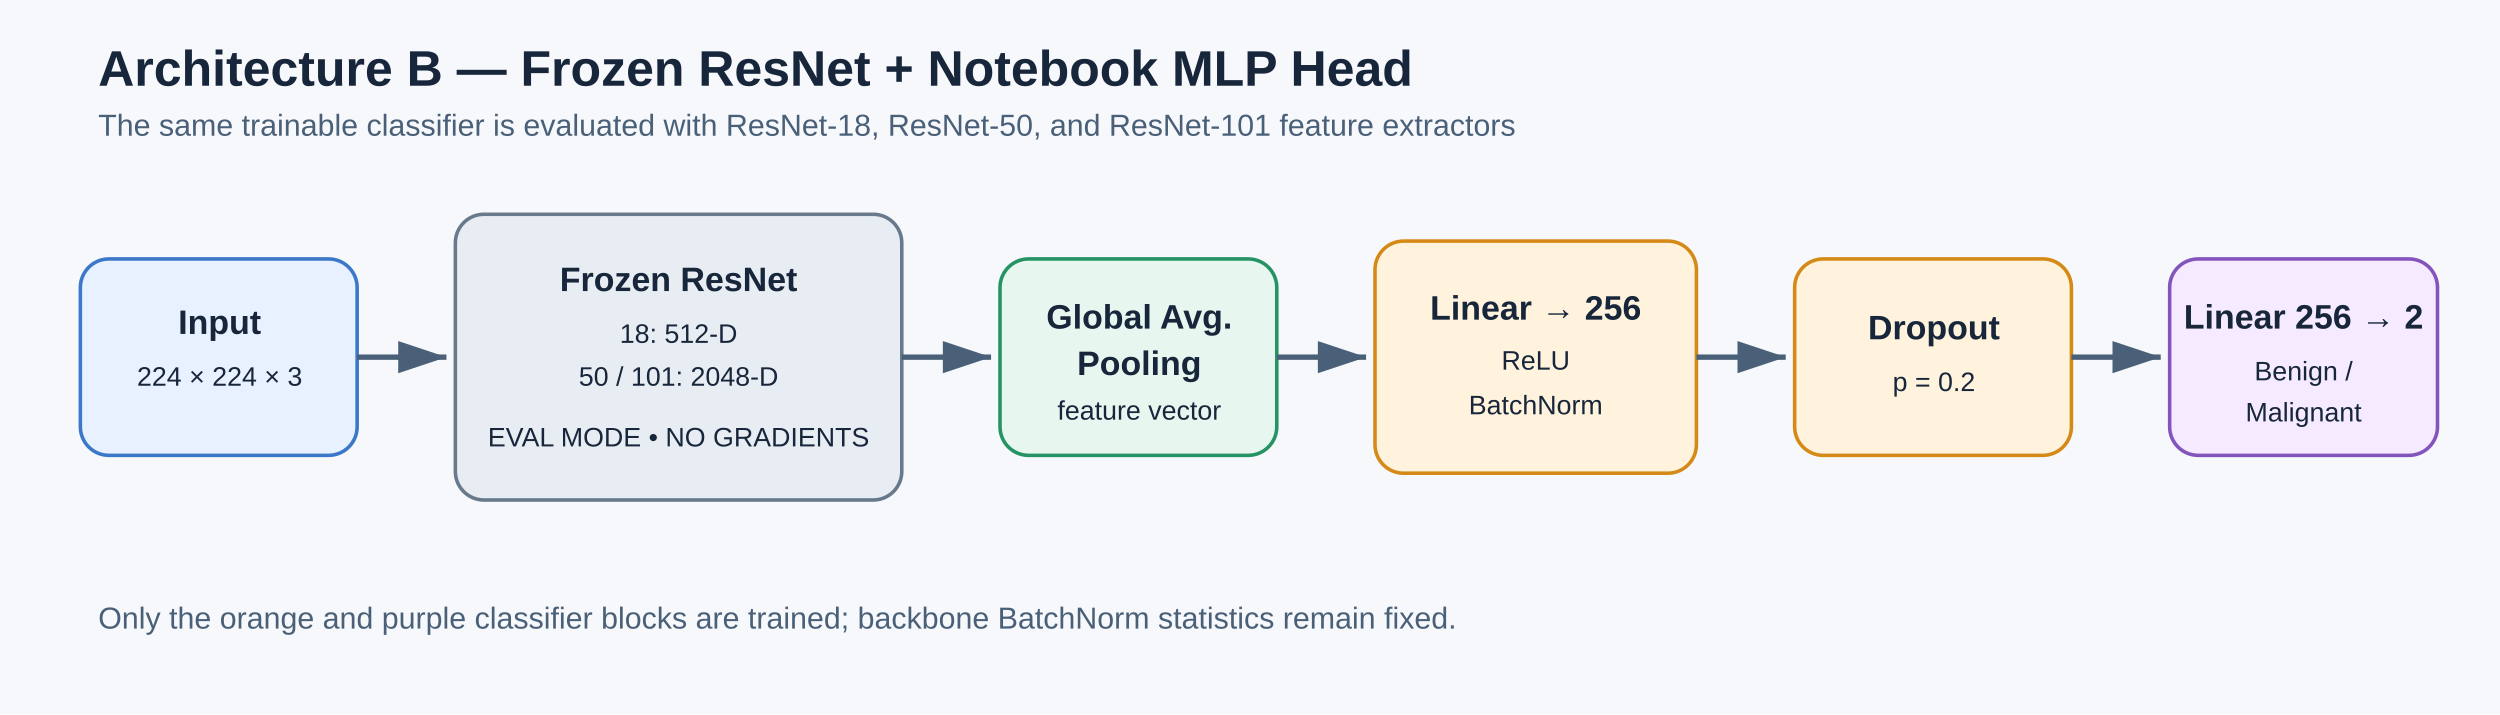
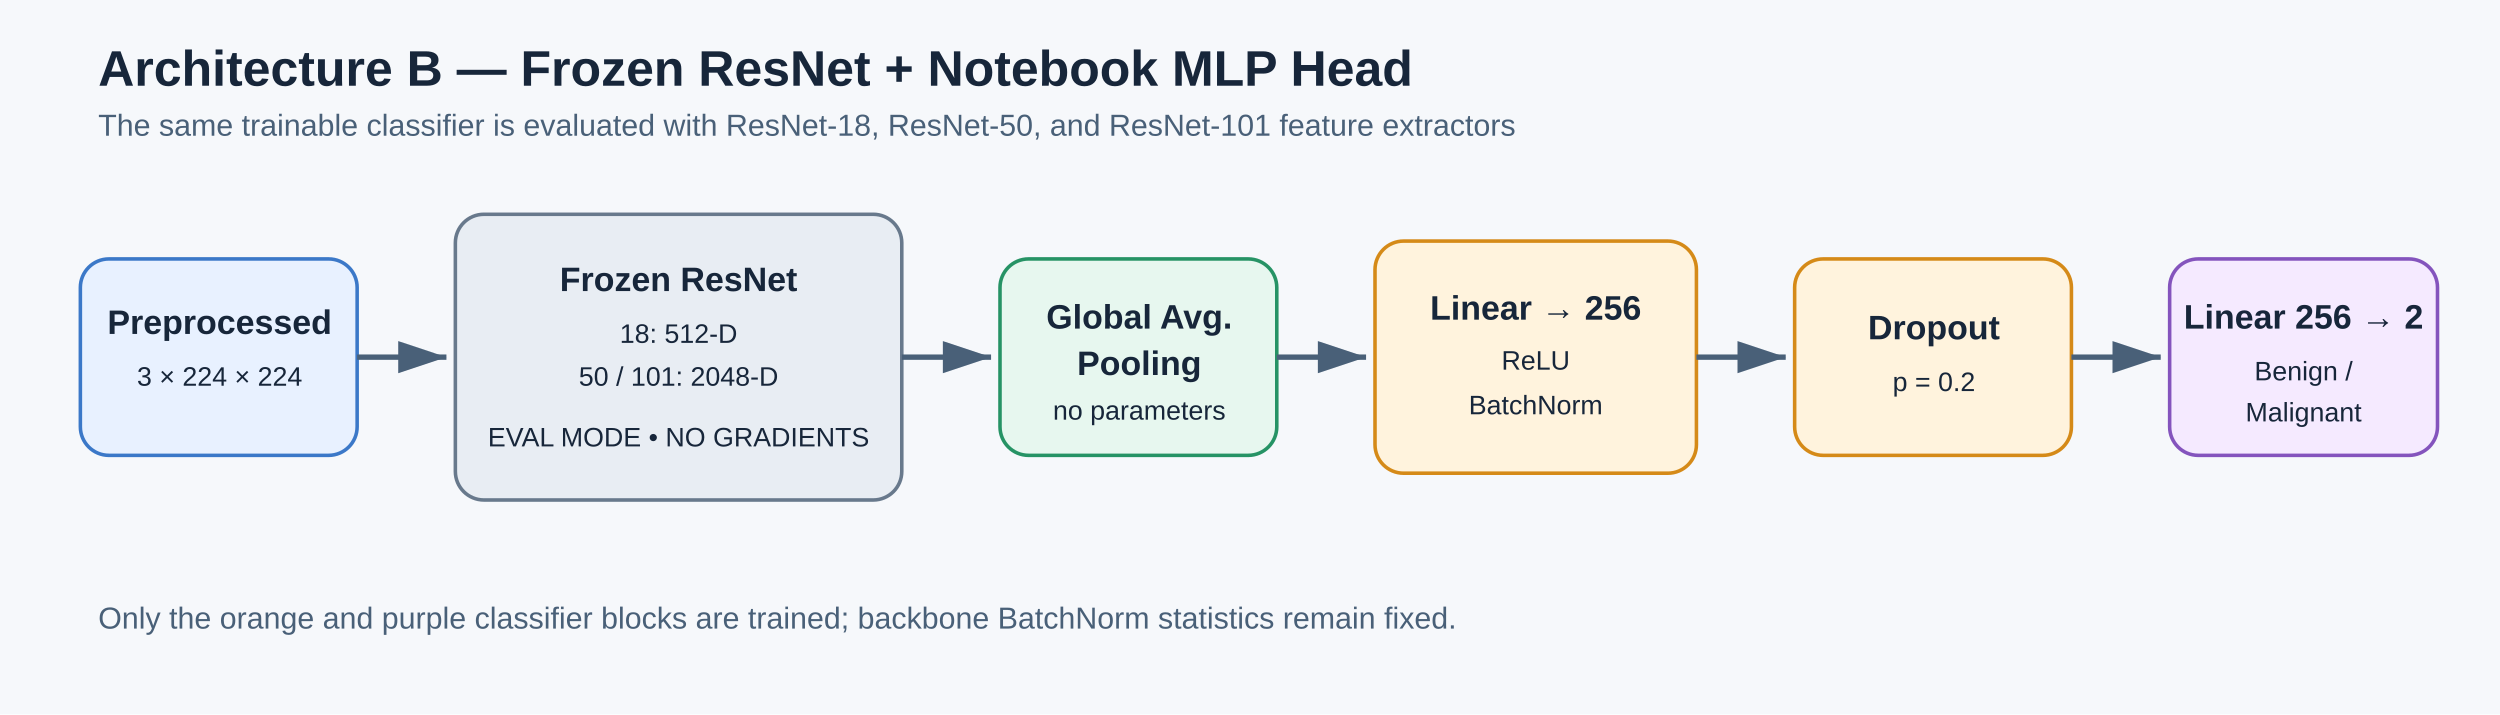
<svg xmlns="http://www.w3.org/2000/svg" width="1400" height="400" viewBox="0 0 1400 400">
  <defs>
    <marker id="a" markerWidth="10" markerHeight="10" refX="9" refY="3" orient="auto">
      <path d="M0,0 L0,6 L9,3 z" fill="#496078" />
    </marker>
    <style>text{font-family:Arial,sans-serif;fill:#17263a}.title{font-size:28px;font-weight:700}.sub{font-size:17px;fill:#496078}.h{font-size:19px;font-weight:700}.b{font-size:15px}.box{stroke-width:2;rx:16}.arrow{stroke:#496078;stroke-width:3;marker-end:url(#a)}</style>
  </defs>
  <rect width="1400" height="400" fill="#f6f8fb" />
  <text x="55" y="48" class="title">Architecture B — Frozen ResNet + Notebook MLP Head</text>
  <text x="55" y="76" class="sub">The same trainable classifier is evaluated with ResNet-18, ResNet-50, and ResNet-101 feature extractors</text>
  <rect x="45" y="145" width="155" height="110" class="box" fill="#e8f1ff" stroke="#3b78c8" />
-   <text x="123" y="187" class="h" text-anchor="middle">Input</text>
-   <text x="123" y="216" class="b" text-anchor="middle">224 × 224 × 3</text>
+   <text x="123" y="187" class="h" text-anchor="middle">Preprocessed</text>
+   <text x="123" y="216" class="b" text-anchor="middle">3 × 224 × 224</text>
  <line x1="200" y1="200" x2="250" y2="200" class="arrow" />
  <rect x="255" y="120" width="250" height="160" class="box" fill="#e8edf3" stroke="#68798c" />
  <text x="380" y="163" class="h" text-anchor="middle">Frozen ResNet</text>
  <text x="380" y="192" class="b" text-anchor="middle">18: 512-D</text>
  <text x="380" y="216" class="b" text-anchor="middle">50 / 101: 2048-D</text>
  <text x="380" y="250" class="b" text-anchor="middle">EVAL MODE • NO GRADIENTS</text>
  <line x1="505" y1="200" x2="555" y2="200" class="arrow" />
  <rect x="560" y="145" width="155" height="110" class="box" fill="#e7f7ef" stroke="#269365" />
  <text x="638" y="184" class="h" text-anchor="middle">Global Avg.</text>
  <text x="638" y="210" class="h" text-anchor="middle">Pooling</text>
-   <text x="638" y="235" class="b" text-anchor="middle">feature vector</text>
+   <text x="638" y="235" class="b" text-anchor="middle">no parameters</text>
  <line x1="715" y1="200" x2="765" y2="200" class="arrow" />
  <rect x="770" y="135" width="180" height="130" class="box" fill="#fff3dd" stroke="#d58a18" />
  <text x="860" y="179" class="h" text-anchor="middle">Linear → 256</text>
  <text x="860" y="207" class="b" text-anchor="middle">ReLU</text>
  <text x="860" y="232" class="b" text-anchor="middle">BatchNorm</text>
  <line x1="950" y1="200" x2="1000" y2="200" class="arrow" />
  <rect x="1005" y="145" width="155" height="110" class="box" fill="#fff3dd" stroke="#d58a18" />
  <text x="1083" y="190" class="h" text-anchor="middle">Dropout</text>
  <text x="1083" y="219" class="b" text-anchor="middle">p = 0.2</text>
  <line x1="1160" y1="200" x2="1210" y2="200" class="arrow" />
  <rect x="1215" y="145" width="150" height="110" class="box" fill="#f5eaff" stroke="#8454bd" />
  <text x="1290" y="184" class="h" text-anchor="middle">Linear 256 → 2</text>
  <text x="1290" y="213" class="b" text-anchor="middle">Benign /</text>
  <text x="1290" y="236" class="b" text-anchor="middle">Malignant</text>
  <text x="55" y="352" class="sub">Only the orange and purple classifier blocks are trained; backbone BatchNorm statistics remain fixed.</text>
</svg>
